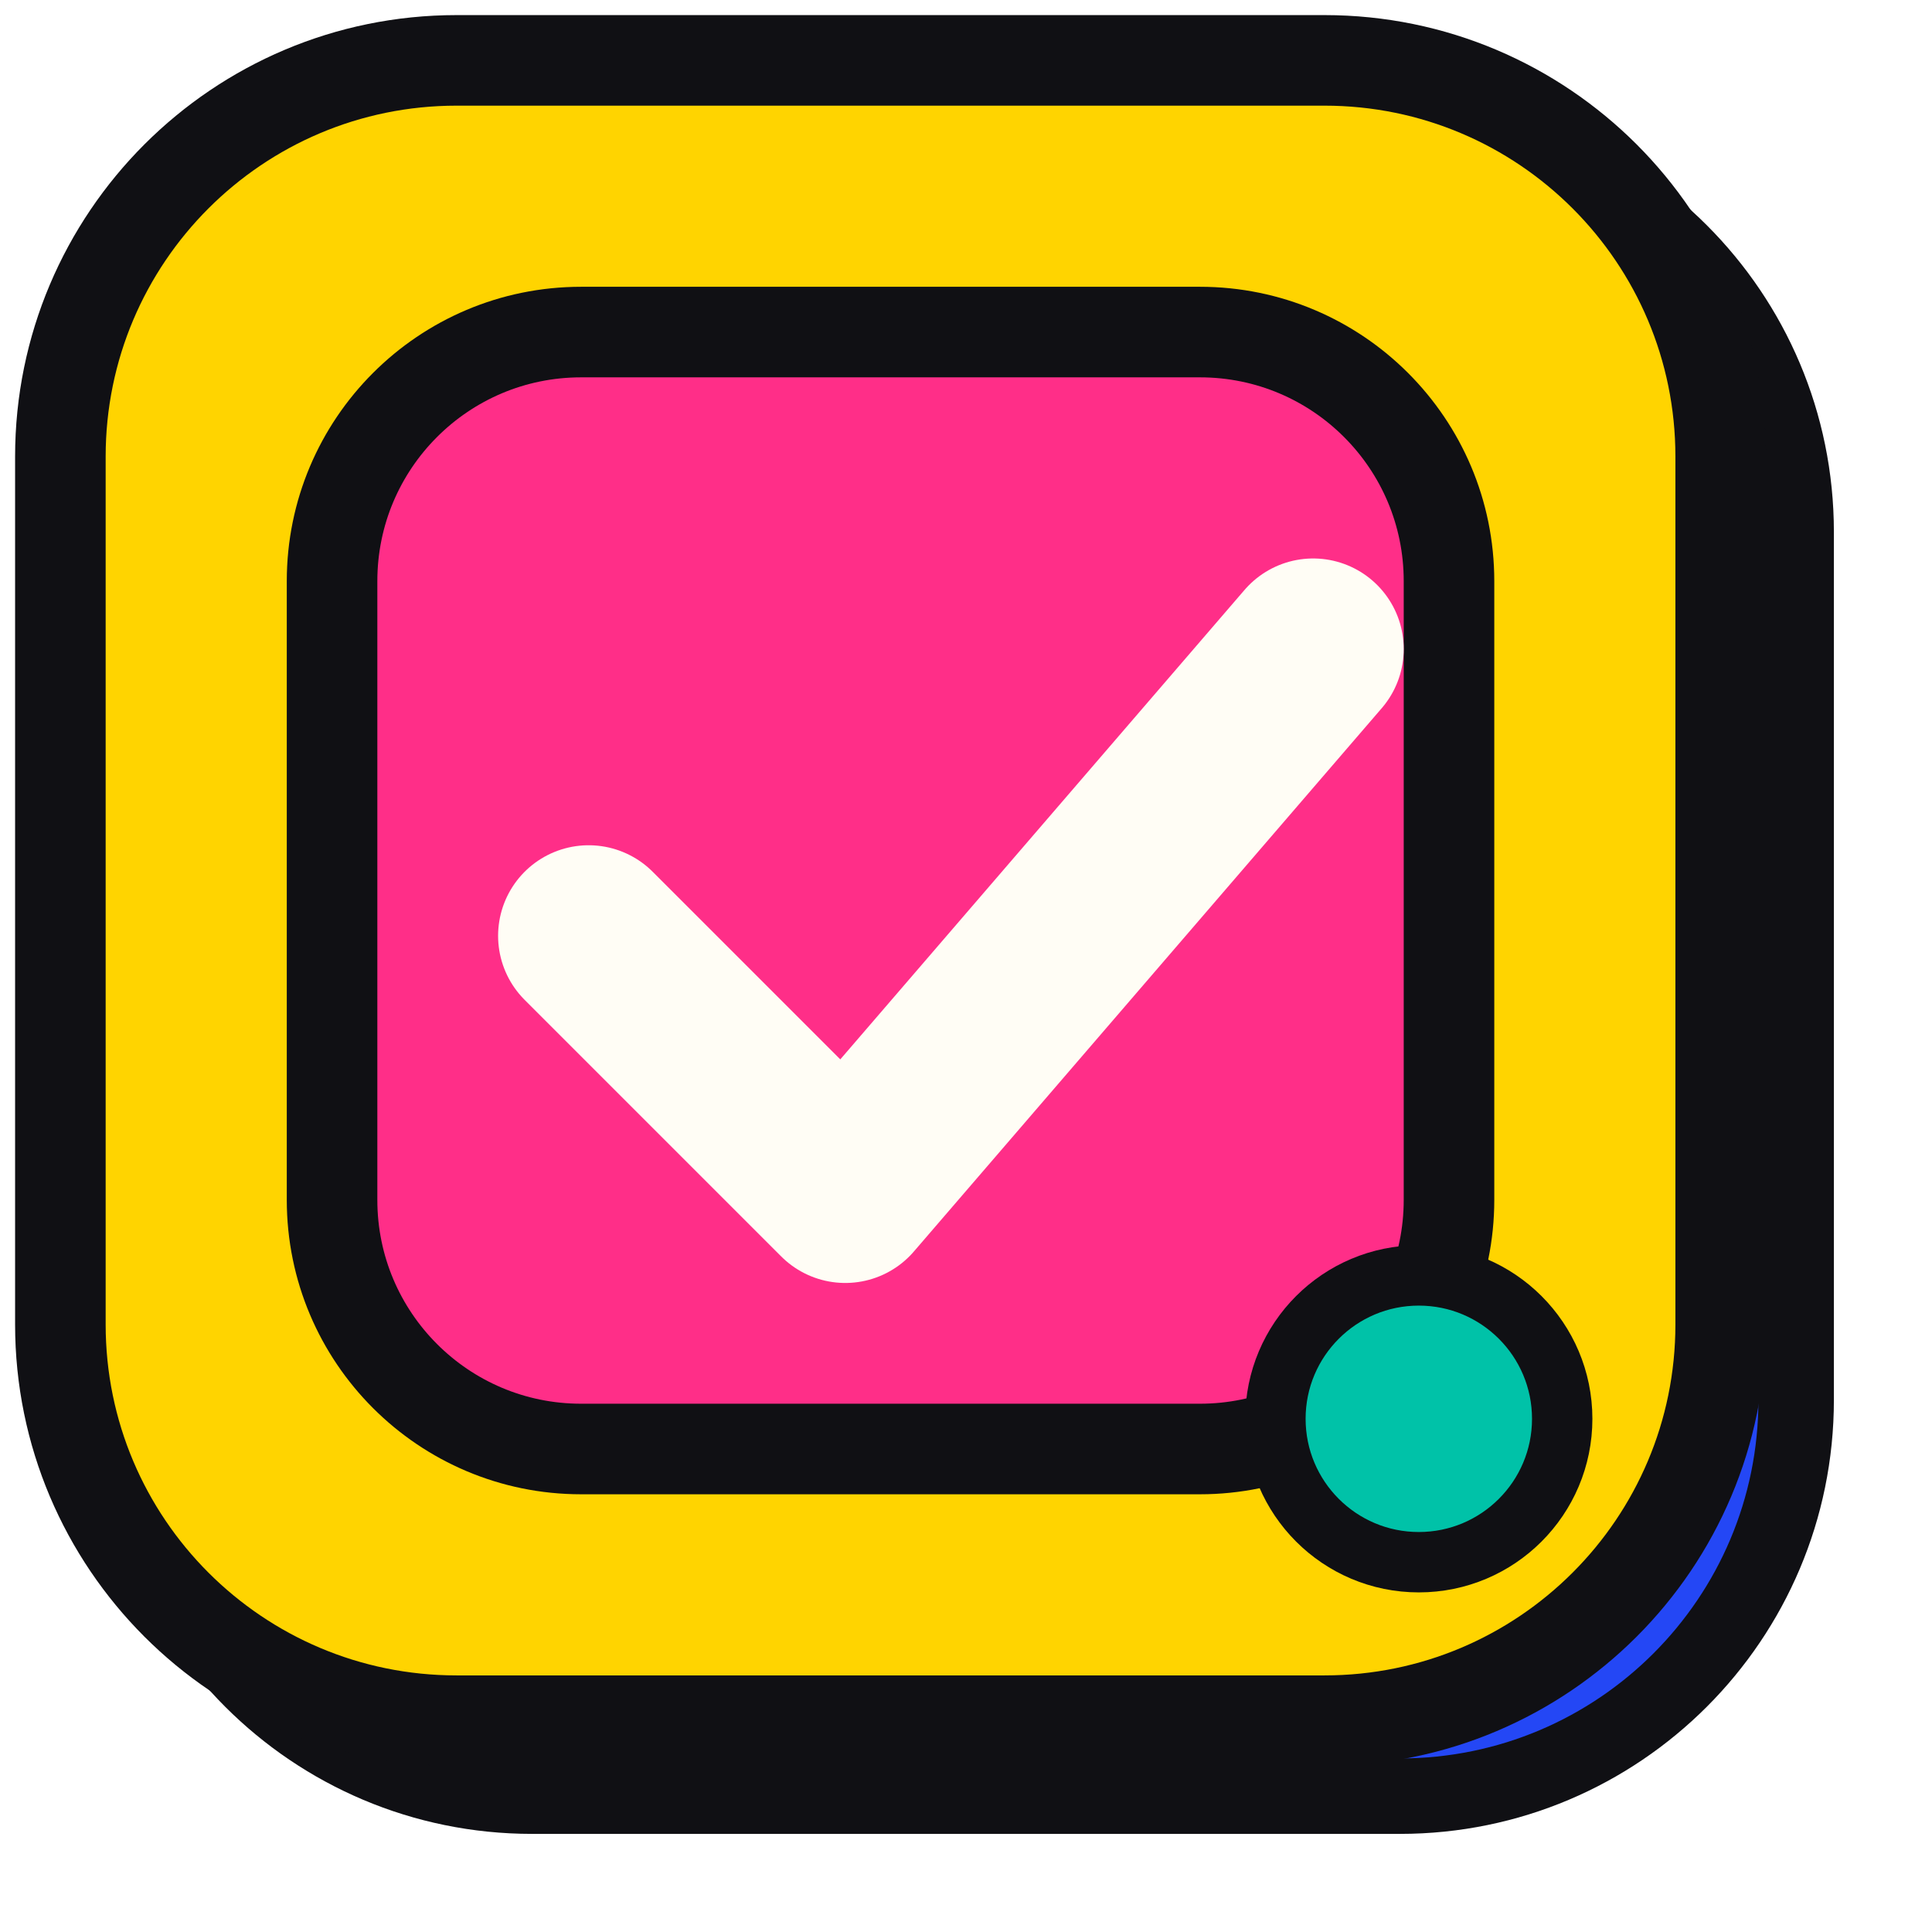
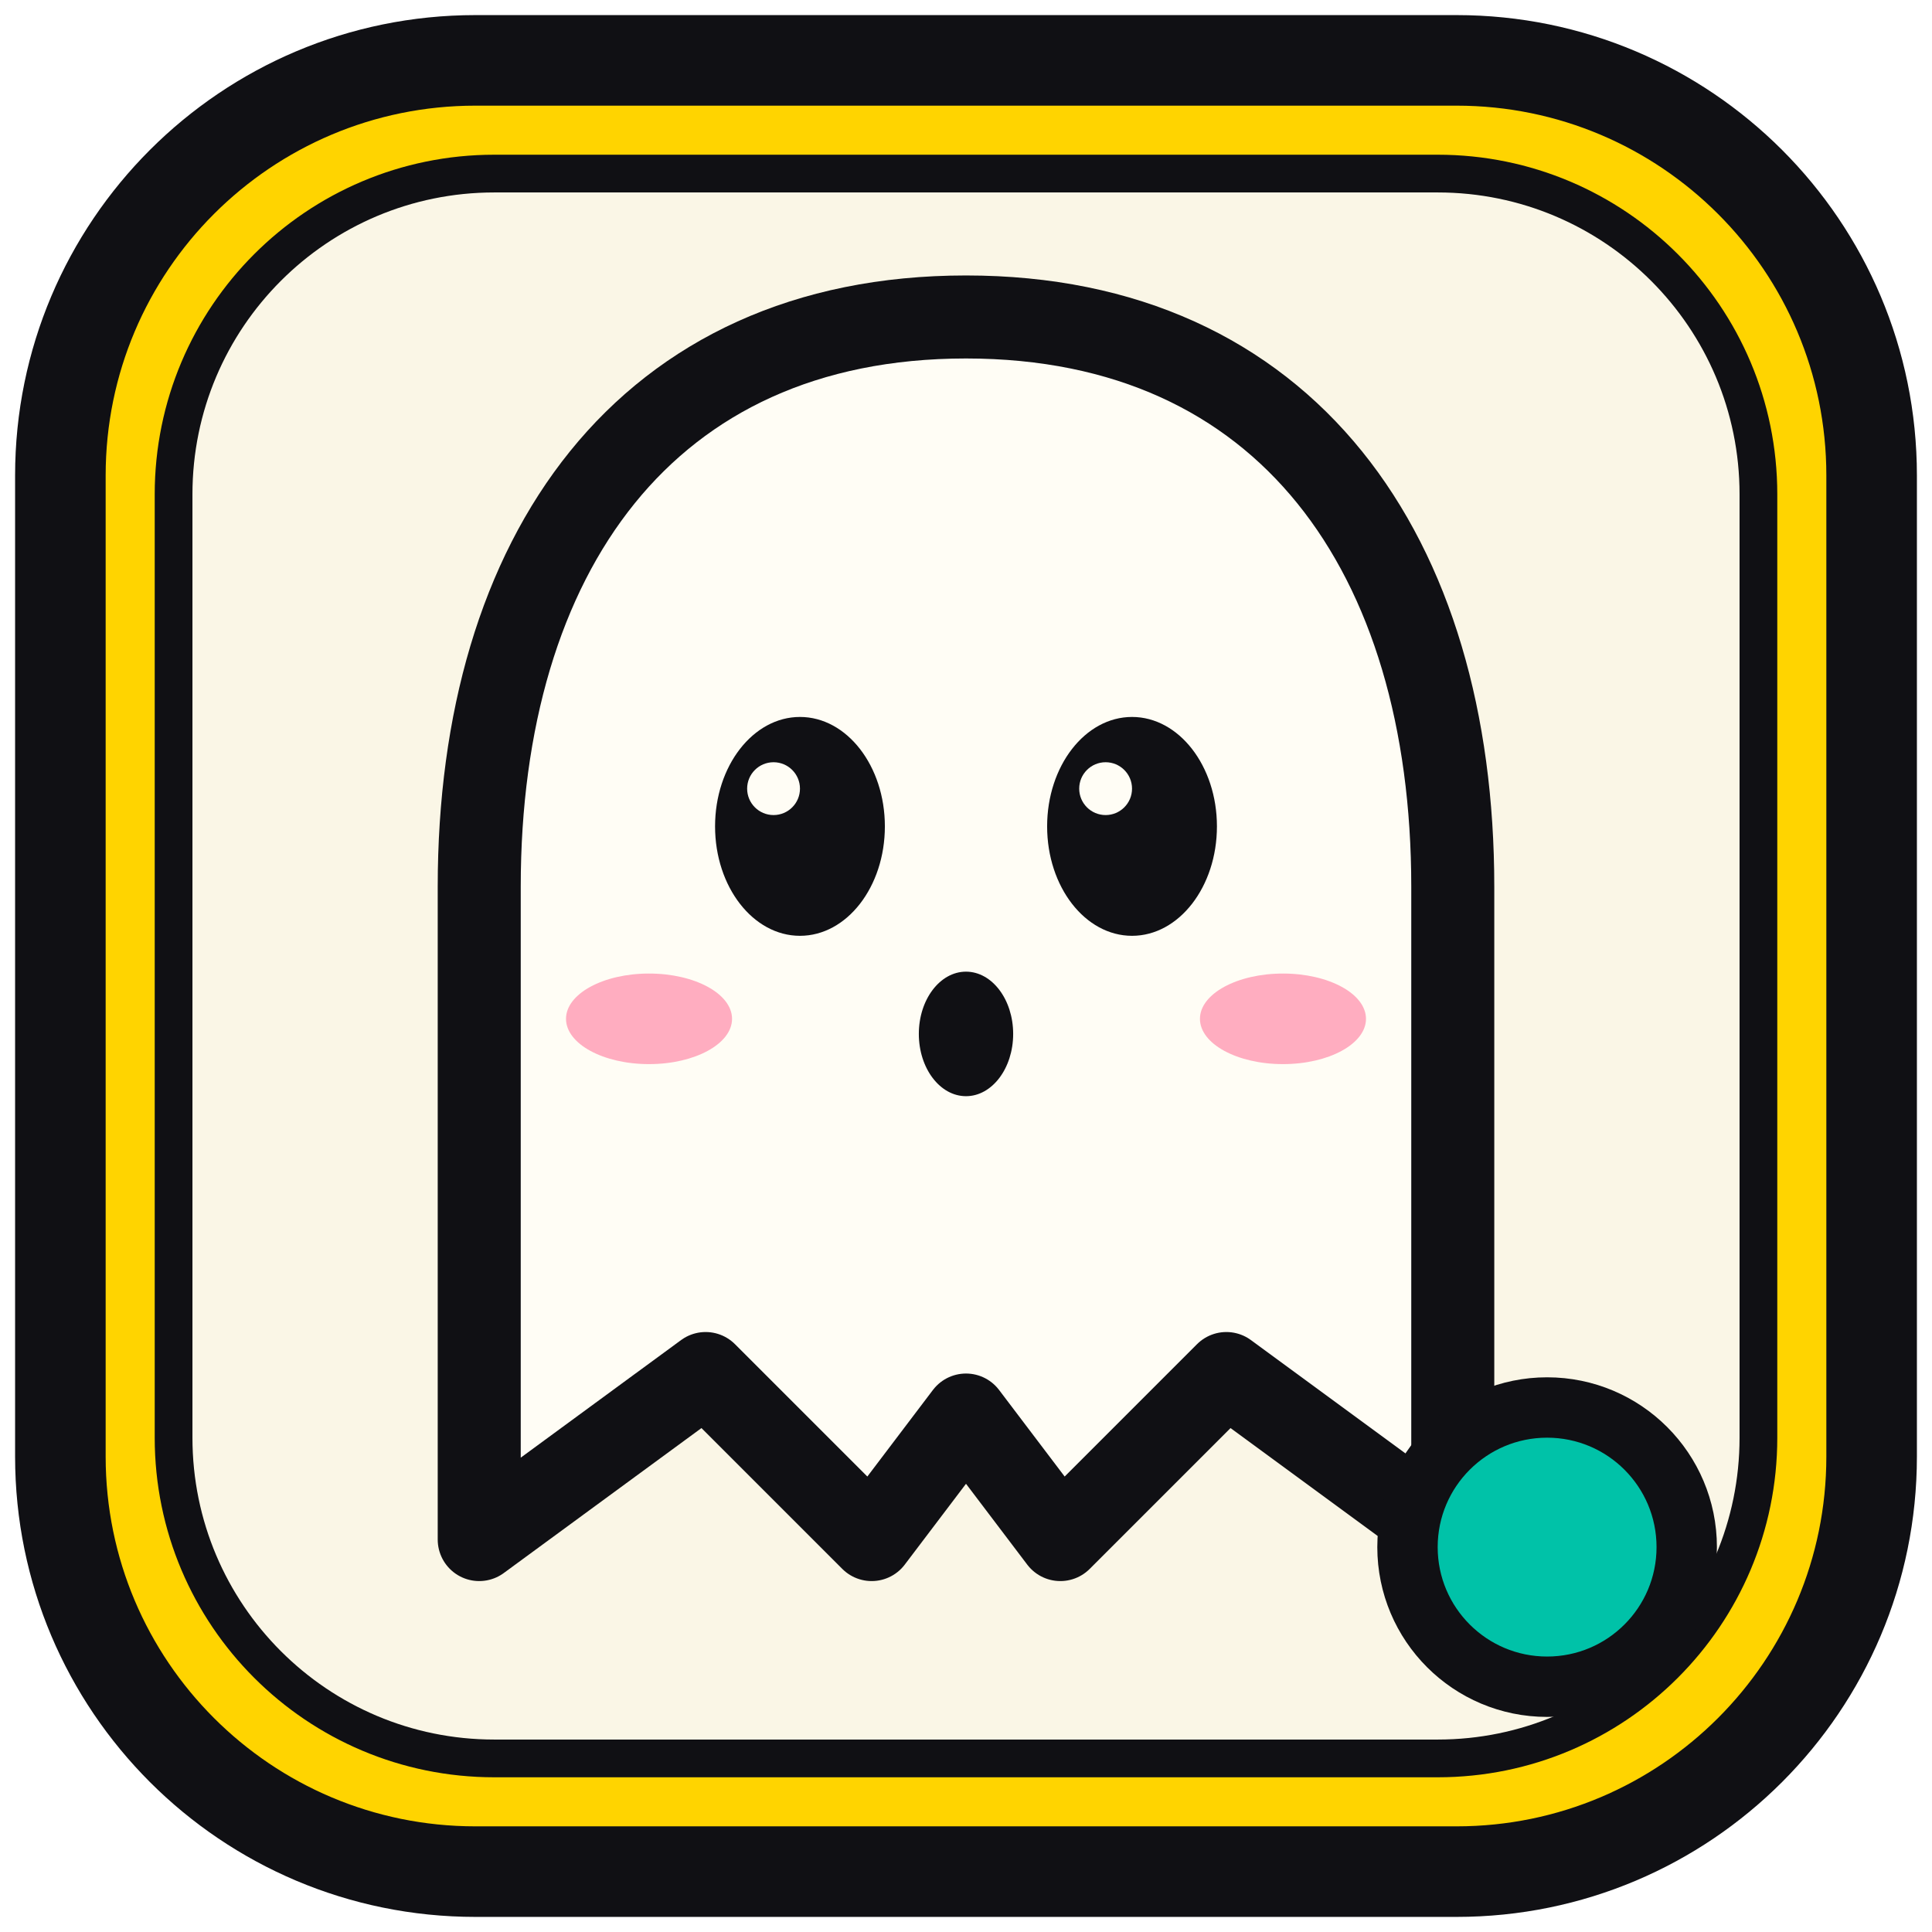
<svg xmlns="http://www.w3.org/2000/svg" width="1024" height="1024" viewBox="0 0 1024 1024">
-   <rect x="72" y="72" width="880" height="880" rx="210" fill="#2447f5" stroke="#101014" stroke-width="40" />
-   <rect x="32" y="32" width="880" height="880" rx="210" fill="#ffd400" stroke="#101014" stroke-width="48" />
-   <rect x="176" y="176" width="592" height="592" rx="132" fill="#ff2e88" stroke="#101014" stroke-width="48" />
-   <path d="M312 496 L448 632 L696 344" fill="none" stroke="#fffdf5" stroke-width="96" stroke-linecap="round" stroke-linejoin="round" />
-   <circle cx="752" cy="752" r="76" fill="#00c2a8" stroke="#101014" stroke-width="32" />
+   <rect x="32" y="32" width="960" height="960" rx="220" fill="#ffd400" stroke="#101014" stroke-width="48" />
+   <rect x="92" y="92" width="840" height="840" rx="170" fill="#faf6e6" stroke="#101014" stroke-width="20" />
+   <path d="M512 168C342 168 254 294 254 470V816L374 728L462 816L512 750L562 816L650 728L770 816V470C770 294 682 168 512 168Z" fill="#fffdf5" stroke="#101014" stroke-width="44" stroke-linejoin="round" />
+   <ellipse cx="424" cy="438" rx="45" ry="58" fill="#101014" />
+   <ellipse cx="600" cy="438" rx="45" ry="58" fill="#101014" />
+   <circle cx="410" cy="418" r="14" fill="#fffdf5" />
+   <circle cx="586" cy="418" r="14" fill="#fffdf5" />
+   <ellipse cx="344" cy="540" rx="44" ry="24" fill="#ff9fb6" opacity="0.85" />
+   <ellipse cx="680" cy="540" rx="44" ry="24" fill="#ff9fb6" opacity="0.85" />
+   <ellipse cx="512" cy="548" rx="25" ry="33" fill="#101014" />
+   <circle cx="820" cy="820" r="74" fill="#00c2a8" stroke="#101014" stroke-width="32" />
</svg>
